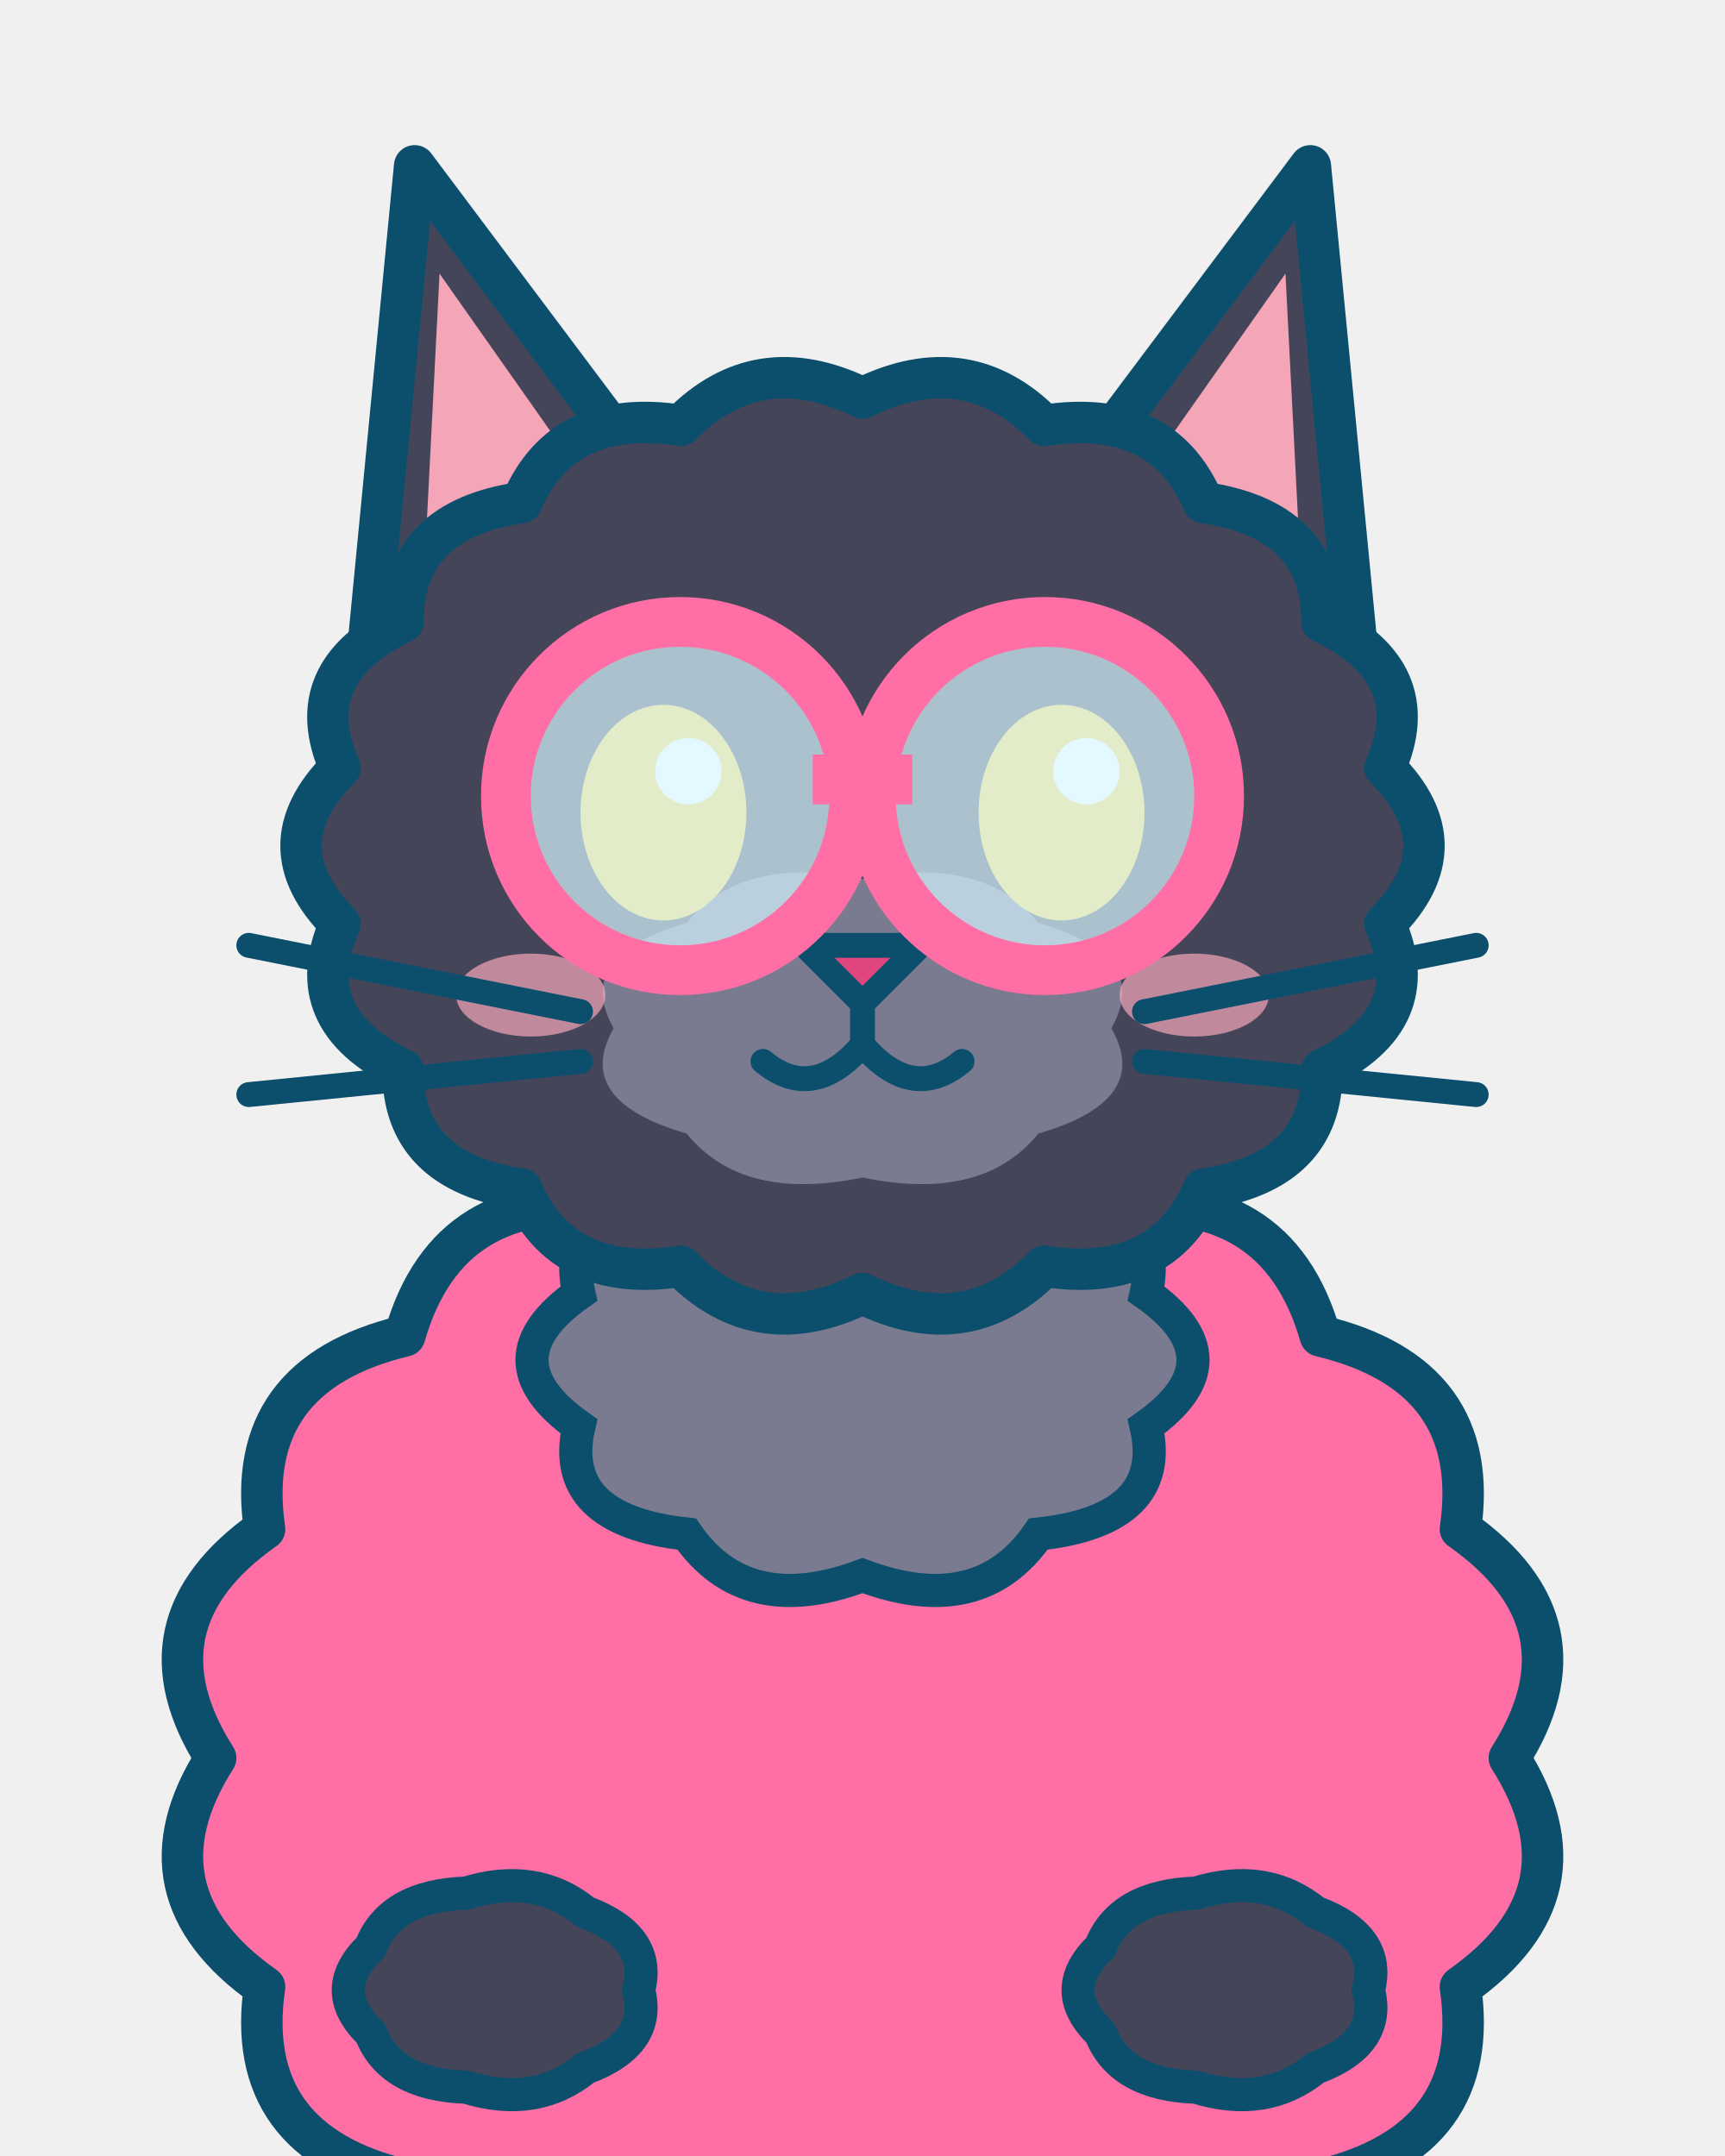
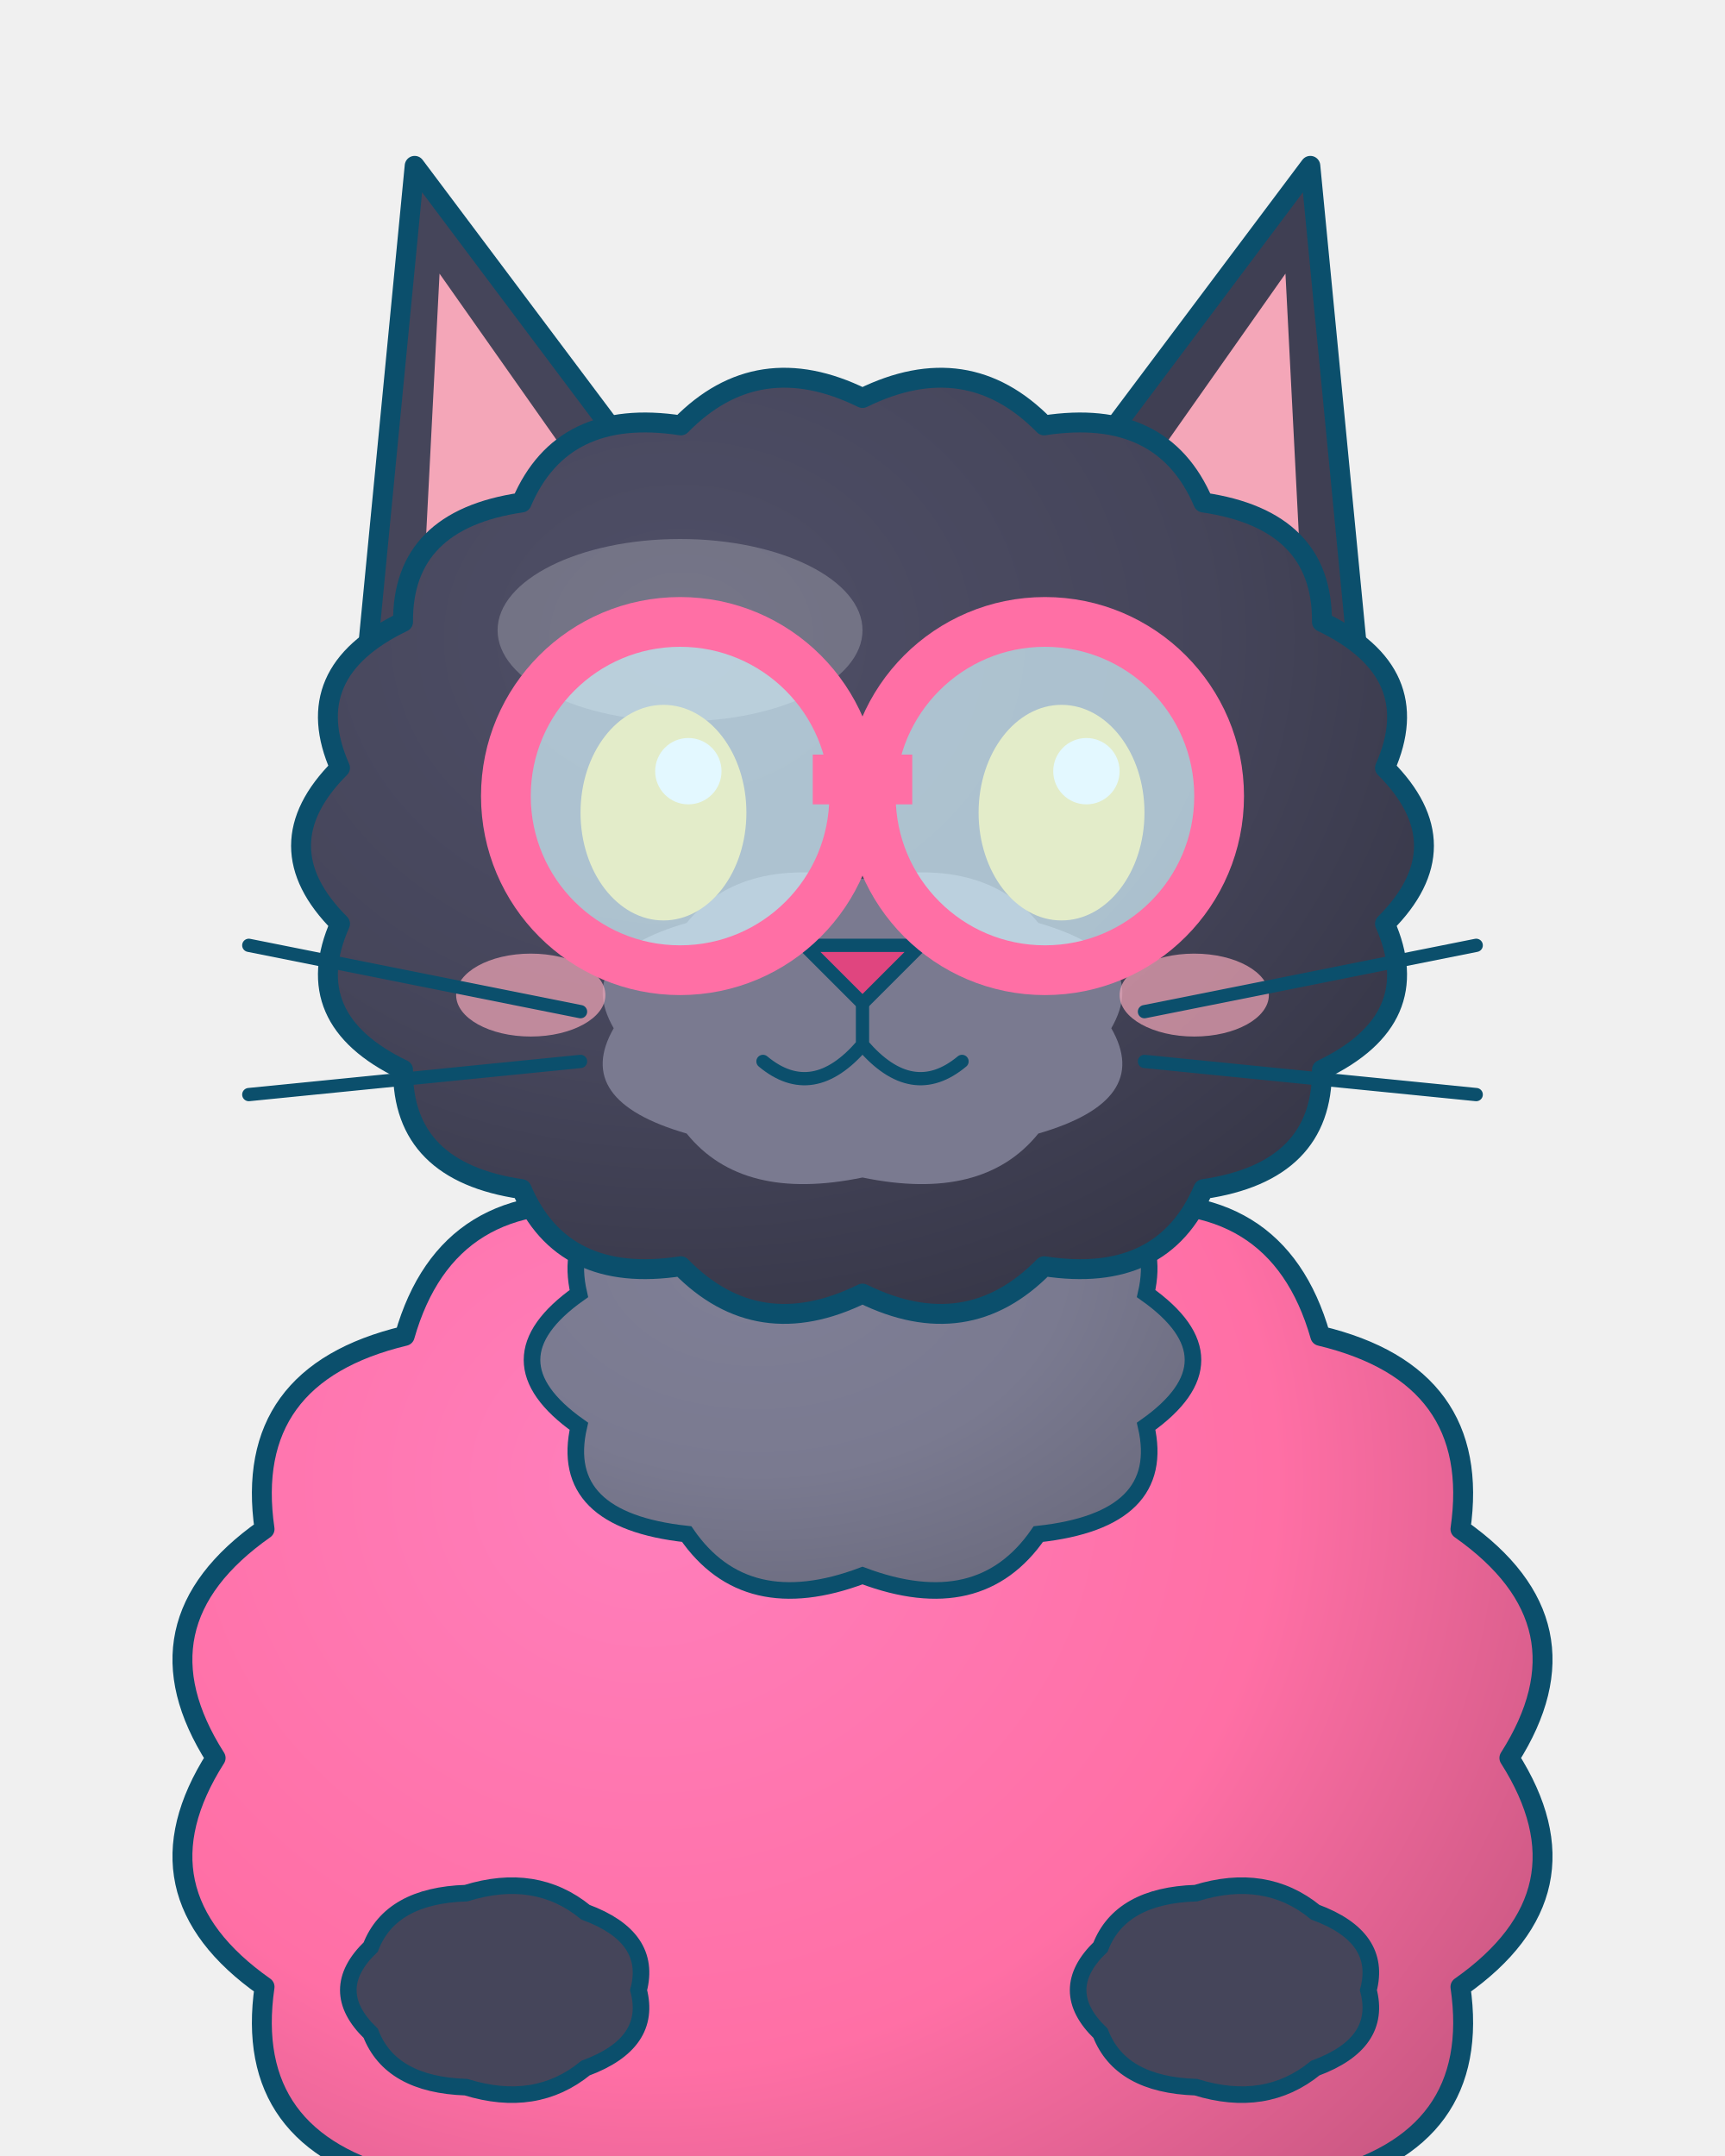
<svg xmlns="http://www.w3.org/2000/svg" viewBox="-104 -252 208 260">
-   <path d="M78.0 -40.0 Q88.3 -23.8 72.1 -12.4 Q74.8 6.2 55.2 10.9 Q50.0 29.1 29.8 26.5 Q17.6 41.5 0.0 32.0 Q-17.6 41.5 -29.8 26.5 Q-50.0 29.1 -55.2 10.9 Q-74.8 6.2 -72.1 -12.4 Q-88.3 -23.8 -78.0 -40.0 Q-88.3 -56.2 -72.1 -67.6 Q-74.8 -86.2 -55.2 -90.9 Q-50.0 -109.1 -29.8 -106.5 Q-17.6 -121.5 -0.0 -112.0 Q17.6 -121.5 29.8 -106.5 Q50.0 -109.1 55.2 -90.9 Q74.8 -86.2 72.1 -67.6 Q88.3 -56.2 78.0 -40.0Z" fill="#ff6fa5" stroke="#0b4f6c" stroke-width="5" stroke-linejoin="round" />
-   <path d="M34.2 -80.0 Q36.8 -68.7 21.2 -67.0 Q14.1 -56.7 0.0 -62.0 Q-14.1 -56.7 -21.2 -67.0 Q-36.8 -68.7 -34.2 -80.0 Q-45.5 -88.0 -34.2 -96.0 Q-36.8 -107.3 -21.2 -109.0 Q-14.1 -119.3 -0.0 -114.0 Q14.1 -119.3 21.2 -109.0 Q36.8 -107.3 34.2 -96.0 Q45.5 -88.0 34.2 -80.0Z" fill="#7a7a90" stroke="#0b4f6c" stroke-width="4" />
-   <path d="M-24 -192 L-54 -232 L-60 -170Z" fill="#45455a" stroke="#0b4f6c" stroke-width="5" stroke-linejoin="round" />
+   <defs>
+     <radialGradient id="ofrutigerblack06202" cx=".34" cy=".28" r=".85">
+       <stop offset="0" stop-color="#ff7fbc" />
+       <stop offset=".55" stop-color="#ff6fa5" />
+       <stop offset="1" stop-color="#bd527a" />
+     </radialGradient>
+     <radialGradient id="ffrutigerblack06202" cx=".34" cy=".28" r=".85">
+       <stop offset="0" stop-color="#4f4f67" />
+       <stop offset=".55" stop-color="#45455a" />
+       <stop offset="1" stop-color="#333343" />
+     </radialGradient>
+     <radialGradient id="bfrutigerblack06202" cx=".34" cy=".28" r=".85">
+       <stop offset="0" stop-color="#7f7f96" />
+       <stop offset=".55" stop-color="#7a7a90" />
+       <stop offset="1" stop-color="#69697c" />
+     </radialGradient>
+   </defs>
+   <ellipse cx="6" cy="34" rx="78" ry="16" fill="#000" opacity=".16" />
+   <path d="M78.0 -40.0 Q88.3 -23.8 72.1 -12.4 Q74.8 6.2 55.2 10.9 Q50.0 29.1 29.8 26.5 Q17.6 41.5 0.0 32.0 Q-17.6 41.5 -29.8 26.5 Q-50.0 29.1 -55.2 10.9 Q-74.8 6.2 -72.1 -12.4 Q-88.3 -23.8 -78.0 -40.0 Q-88.3 -56.2 -72.1 -67.6 Q-74.8 -86.2 -55.2 -90.9 Q-50.0 -109.1 -29.8 -106.5 Q-17.6 -121.5 -0.0 -112.0 Q17.6 -121.5 29.8 -106.5 Q50.0 -109.1 55.2 -90.9 Q74.8 -86.2 72.1 -67.6 Q88.3 -56.2 78.0 -40.0Z" fill="url(#ofrutigerblack06202)" stroke="#0b4f6c" stroke-width="2.4" stroke-linejoin="round" />
+   <path d="M34.2 -80.0 Q36.8 -68.7 21.2 -67.0 Q14.1 -56.7 0.0 -62.0 Q-14.1 -56.7 -21.2 -67.0 Q-36.8 -68.7 -34.2 -80.0 Q-45.5 -88.0 -34.2 -96.0 Q-36.8 -107.3 -21.2 -109.0 Q-14.1 -119.3 -0.0 -114.0 Q14.1 -119.3 21.2 -109.0 Q36.8 -107.3 34.2 -96.0 Q45.5 -88.0 34.2 -80.0Z" fill="url(#bfrutigerblack06202)" stroke="#0b4f6c" stroke-width="2" />
+   <path d="M-24 -192 L-54 -232 L-60 -170Z" fill="#45455a" stroke="#0b4f6c" stroke-width="2.4" stroke-linejoin="round" />
  <path d="M-32 -192 L-51 -219 L-53 -180Z" fill="#f4a6b8" />
-   <path d="M24 -192 L54 -232 L60 -170Z" fill="#45455a" stroke="#0b4f6c" stroke-width="5" stroke-linejoin="round" />
+   <path d="M24 -192 L54 -232 L60 -170Z" fill="#3f3f53" stroke="#0b4f6c" stroke-width="2.4" stroke-linejoin="round" />
  <path d="M32 -192 L51 -219 L53 -180Z" fill="#f4a6b8" />
-   <path d="M63.0 -140.6 Q68.1 -129.1 55.4 -123.0 Q55.5 -110.7 41.1 -108.6 Q36.2 -97.1 21.9 -99.3 Q12.6 -89.8 0.0 -96.0 Q-12.6 -89.8 -21.9 -99.3 Q-36.2 -97.1 -41.1 -108.6 Q-55.5 -110.7 -55.4 -123.0 Q-68.1 -129.1 -63.0 -140.6 Q-72.4 -150.0 -63.0 -159.4 Q-68.1 -170.9 -55.4 -177.0 Q-55.5 -189.3 -41.1 -191.4 Q-36.2 -202.9 -21.9 -200.7 Q-12.6 -210.2 -0.0 -204.0 Q12.6 -210.2 21.9 -200.7 Q36.2 -202.9 41.1 -191.4 Q55.5 -189.3 55.4 -177.0 Q68.1 -170.9 63.0 -159.4 Q72.4 -150.0 63.0 -140.6Z" fill="#45455a" stroke="#0b4f6c" stroke-width="5" stroke-linejoin="round" />
+   <path d="M63.0 -140.6 Q68.1 -129.1 55.4 -123.0 Q55.5 -110.7 41.1 -108.6 Q36.2 -97.1 21.9 -99.3 Q12.6 -89.8 0.0 -96.0 Q-12.6 -89.8 -21.9 -99.3 Q-36.2 -97.1 -41.1 -108.6 Q-55.5 -110.7 -55.4 -123.0 Q-68.1 -129.1 -63.0 -140.6 Q-72.4 -150.0 -63.0 -159.4 Q-68.1 -170.9 -55.4 -177.0 Q-55.5 -189.3 -41.1 -191.4 Q-36.2 -202.9 -21.9 -200.7 Q-12.6 -210.2 -0.0 -204.0 Q12.6 -210.2 21.9 -200.7 Q36.2 -202.9 41.1 -191.4 Q55.5 -189.3 55.4 -177.0 Q68.1 -170.9 63.0 -159.4 Q72.4 -150.0 63.0 -140.6Z" fill="url(#ffrutigerblack06202)" stroke="#0b4f6c" stroke-width="2.4" stroke-linejoin="round" />
+   <ellipse cx="-22" cy="-176" rx="22" ry="11" fill="#fff" opacity=".22" />
  <path d="M30.0 -128.0 Q35.0 -119.3 21.2 -115.3 Q14.5 -107.0 0.0 -110.0 Q-14.5 -107.0 -21.2 -115.3 Q-35.0 -119.3 -30.0 -128.0 Q-35.0 -136.7 -21.2 -140.7 Q-14.5 -149.0 -0.0 -146.0 Q14.5 -149.0 21.2 -140.7 Q35.0 -136.7 30.0 -128.0Z" fill="#7a7a90" />
  <ellipse cx="-24" cy="-154" rx="10" ry="13" fill="#ffd84a" />
  <circle cx="-21" cy="-159" r="4" fill="#fff" />
  <ellipse cx="-40" cy="-132" rx="9" ry="5" fill="#f4a6b8" opacity=".7" />
-   <path d="M-34 -130 L-74 -138 M-34 -124 L-74 -120" stroke="#0b4f6c" stroke-width="3" stroke-linecap="round" />
+   <path d="M-34 -130 L-74 -138 M-34 -124 L-74 -120" stroke="#0b4f6c" stroke-width="1.6" stroke-linecap="round" />
  <ellipse cx="24" cy="-154" rx="10" ry="13" fill="#ffd84a" />
  <circle cx="27" cy="-159" r="4" fill="#fff" />
  <ellipse cx="40" cy="-132" rx="9" ry="5" fill="#f4a6b8" opacity=".7" />
-   <path d="M34 -130 L74 -138 M34 -124 L74 -120" stroke="#0b4f6c" stroke-width="3" stroke-linecap="round" />
-   <path d="M-7 -138 H7 L0 -131Z" fill="#e0457f" stroke="#0b4f6c" stroke-width="3" stroke-linejoin="round" />
-   <path d="M0 -131 V-126 M0 -126 Q-6 -119 -12 -124 M0 -126 Q6 -119 12 -124" fill="none" stroke="#0b4f6c" stroke-width="3" stroke-linecap="round" />
+   <path d="M34 -130 L74 -138 M34 -124 L74 -120" stroke="#0b4f6c" stroke-width="1.6" stroke-linecap="round" />
+   <path d="M-7 -138 H7 L0 -131Z" fill="#e0457f" stroke="#0b4f6c" stroke-width="1.6" stroke-linejoin="round" />
+   <path d="M0 -131 V-126 M0 -126 Q-6 -119 -12 -124 M0 -126 Q6 -119 12 -124" fill="none" stroke="#0b4f6c" stroke-width="1.6" stroke-linecap="round" />
  <circle cx="-22" cy="-156" r="21" fill="#d8f6ff" fill-opacity=".7" stroke="#ff6fa5" stroke-width="6" />
  <circle cx="22" cy="-156" r="21" fill="#d8f6ff" fill-opacity=".7" stroke="#ff6fa5" stroke-width="6" />
  <path d="M-6 -158 H6" stroke="#ff6fa5" stroke-width="6" />
-   <path d="M-27.0 -12.0 Q-25.3 -5.6 -33.4 -2.6 Q-39.4 2.3 -47.8 -0.3 Q-56.9 -0.6 -59.3 -6.8 Q-64.7 -12.0 -59.3 -17.2 Q-56.9 -23.4 -47.8 -23.7 Q-39.4 -26.3 -33.4 -21.4 Q-25.3 -18.4 -27.0 -12.0Z" fill="#45455a" stroke="#0b4f6c" stroke-width="4" />
-   <path d="M61.0 -12.0 Q62.7 -5.6 54.6 -2.6 Q48.6 2.3 40.2 -0.3 Q31.1 -0.6 28.7 -6.8 Q23.3 -12.0 28.7 -17.2 Q31.1 -23.4 40.2 -23.7 Q48.6 -26.3 54.6 -21.4 Q62.7 -18.4 61.0 -12.0Z" fill="#45455a" stroke="#0b4f6c" stroke-width="4" />
+   <path d="M-27.0 -12.0 Q-25.3 -5.6 -33.4 -2.6 Q-39.4 2.3 -47.8 -0.3 Q-56.9 -0.6 -59.3 -6.8 Q-64.7 -12.0 -59.3 -17.2 Q-56.9 -23.4 -47.8 -23.7 Q-39.4 -26.3 -33.4 -21.4 Q-25.3 -18.4 -27.0 -12.0Z" fill="#45455a" stroke="#0b4f6c" stroke-width="2" />
+   <path d="M61.0 -12.0 Q62.7 -5.6 54.6 -2.6 Q48.6 2.3 40.2 -0.3 Q31.1 -0.6 28.7 -6.8 Q23.3 -12.0 28.7 -17.2 Q31.1 -23.4 40.2 -23.7 Q48.6 -26.3 54.6 -21.4 Q62.7 -18.4 61.0 -12.0Z" fill="#45455a" stroke="#0b4f6c" stroke-width="2" />
</svg>
